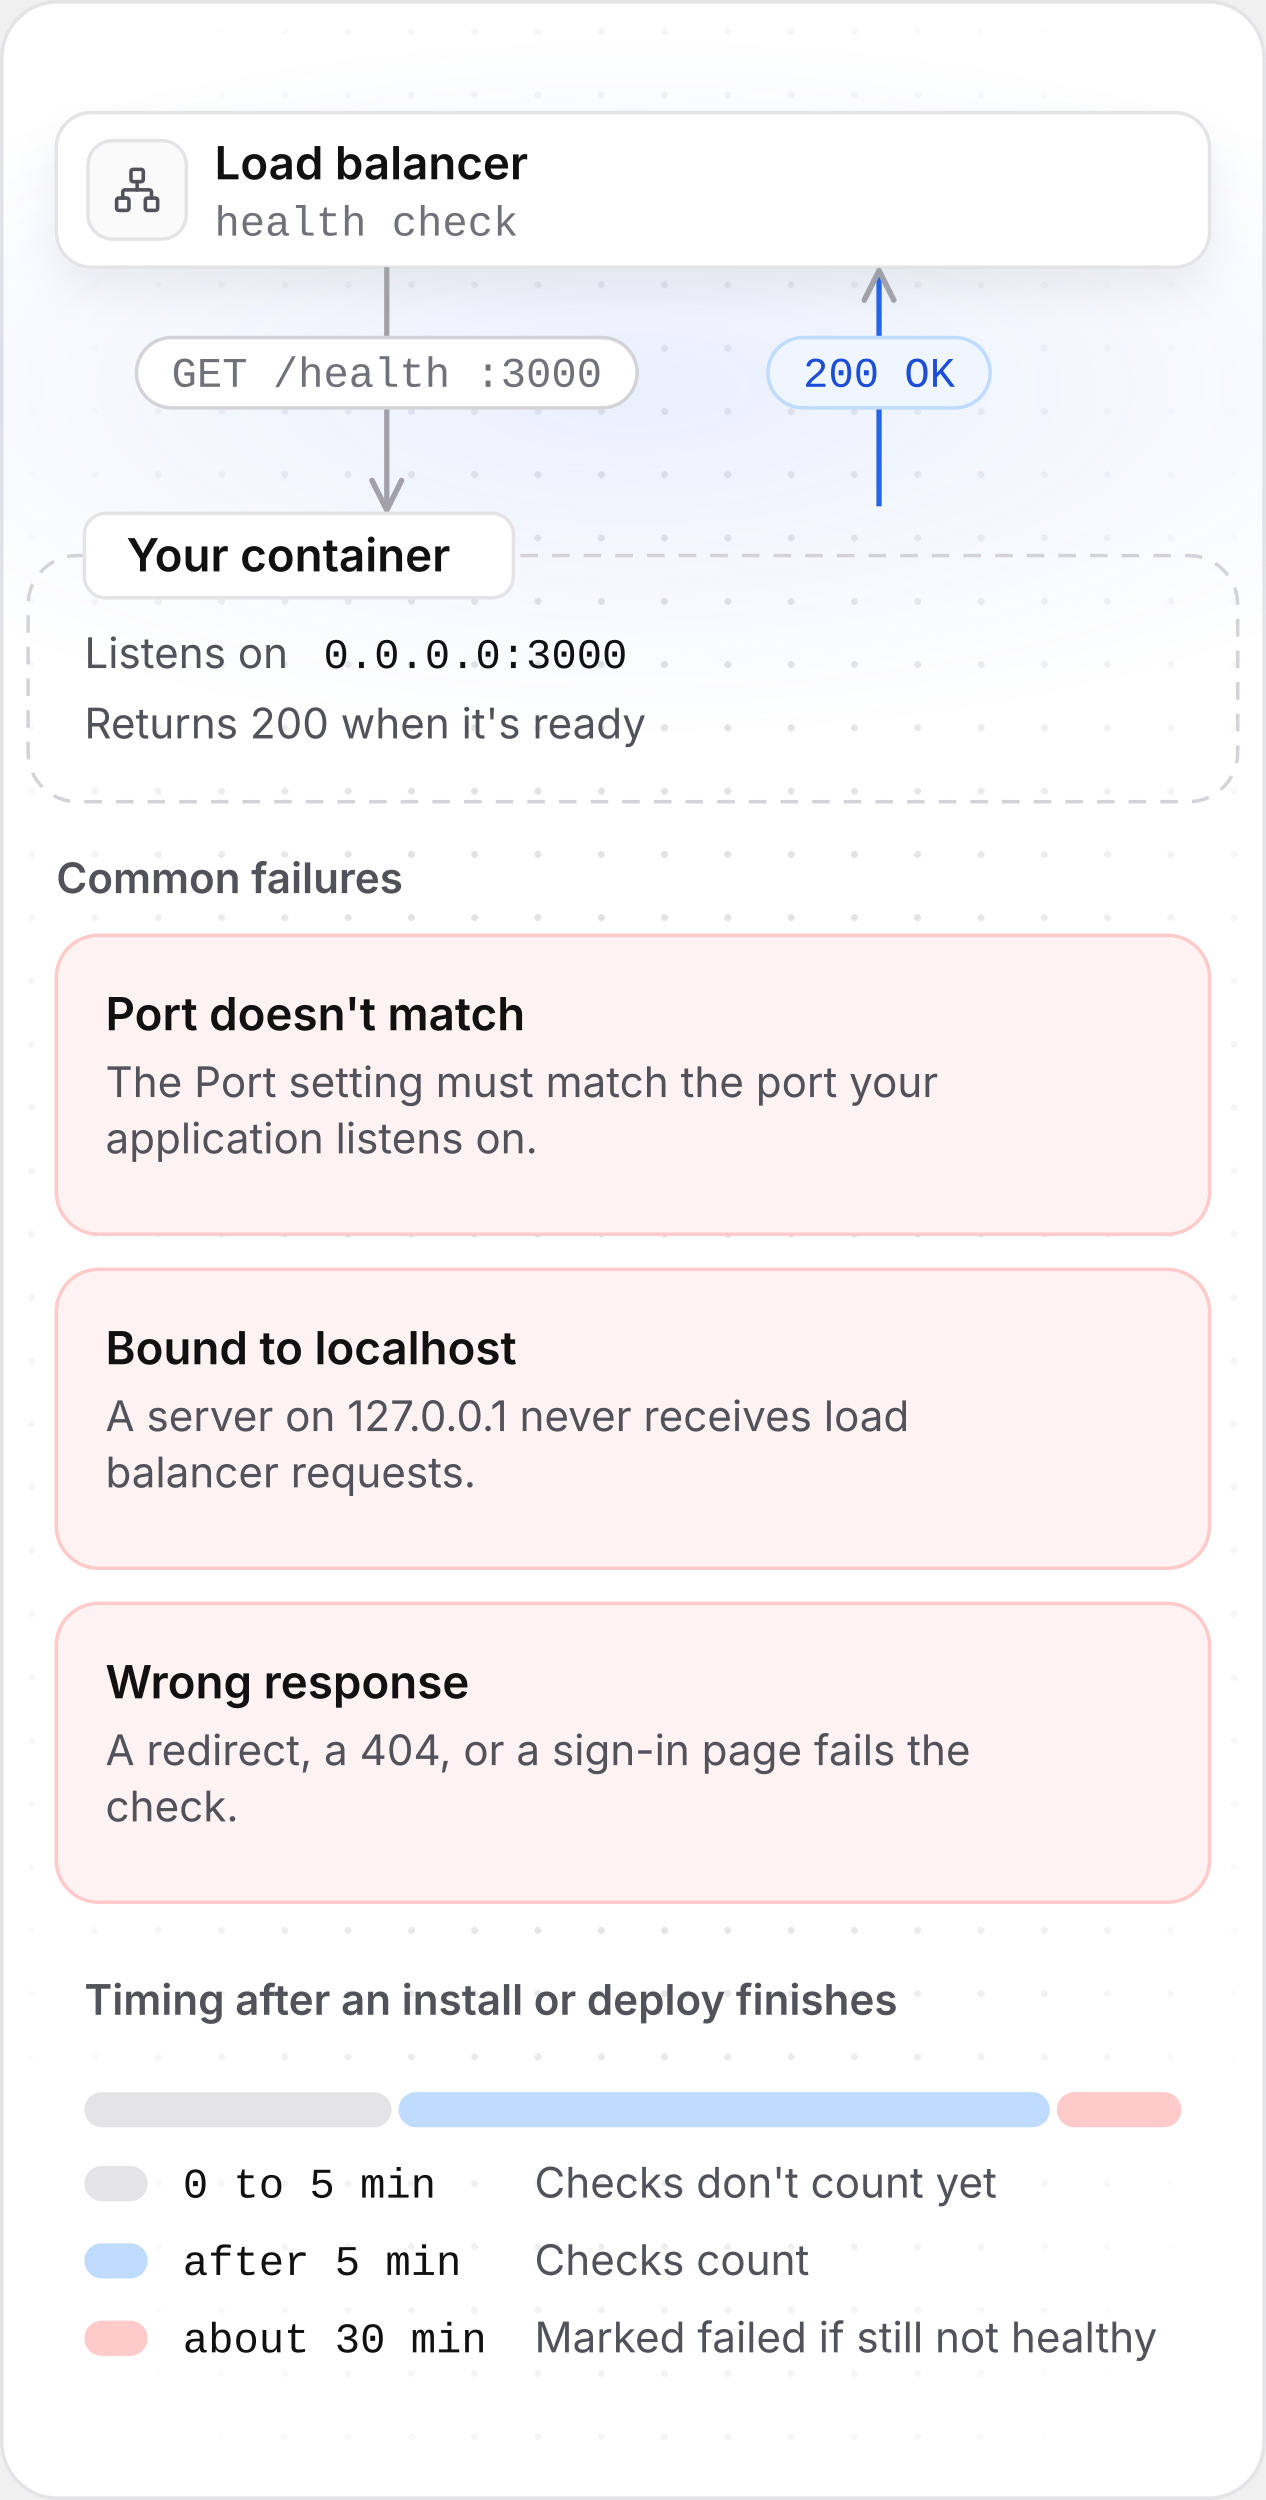
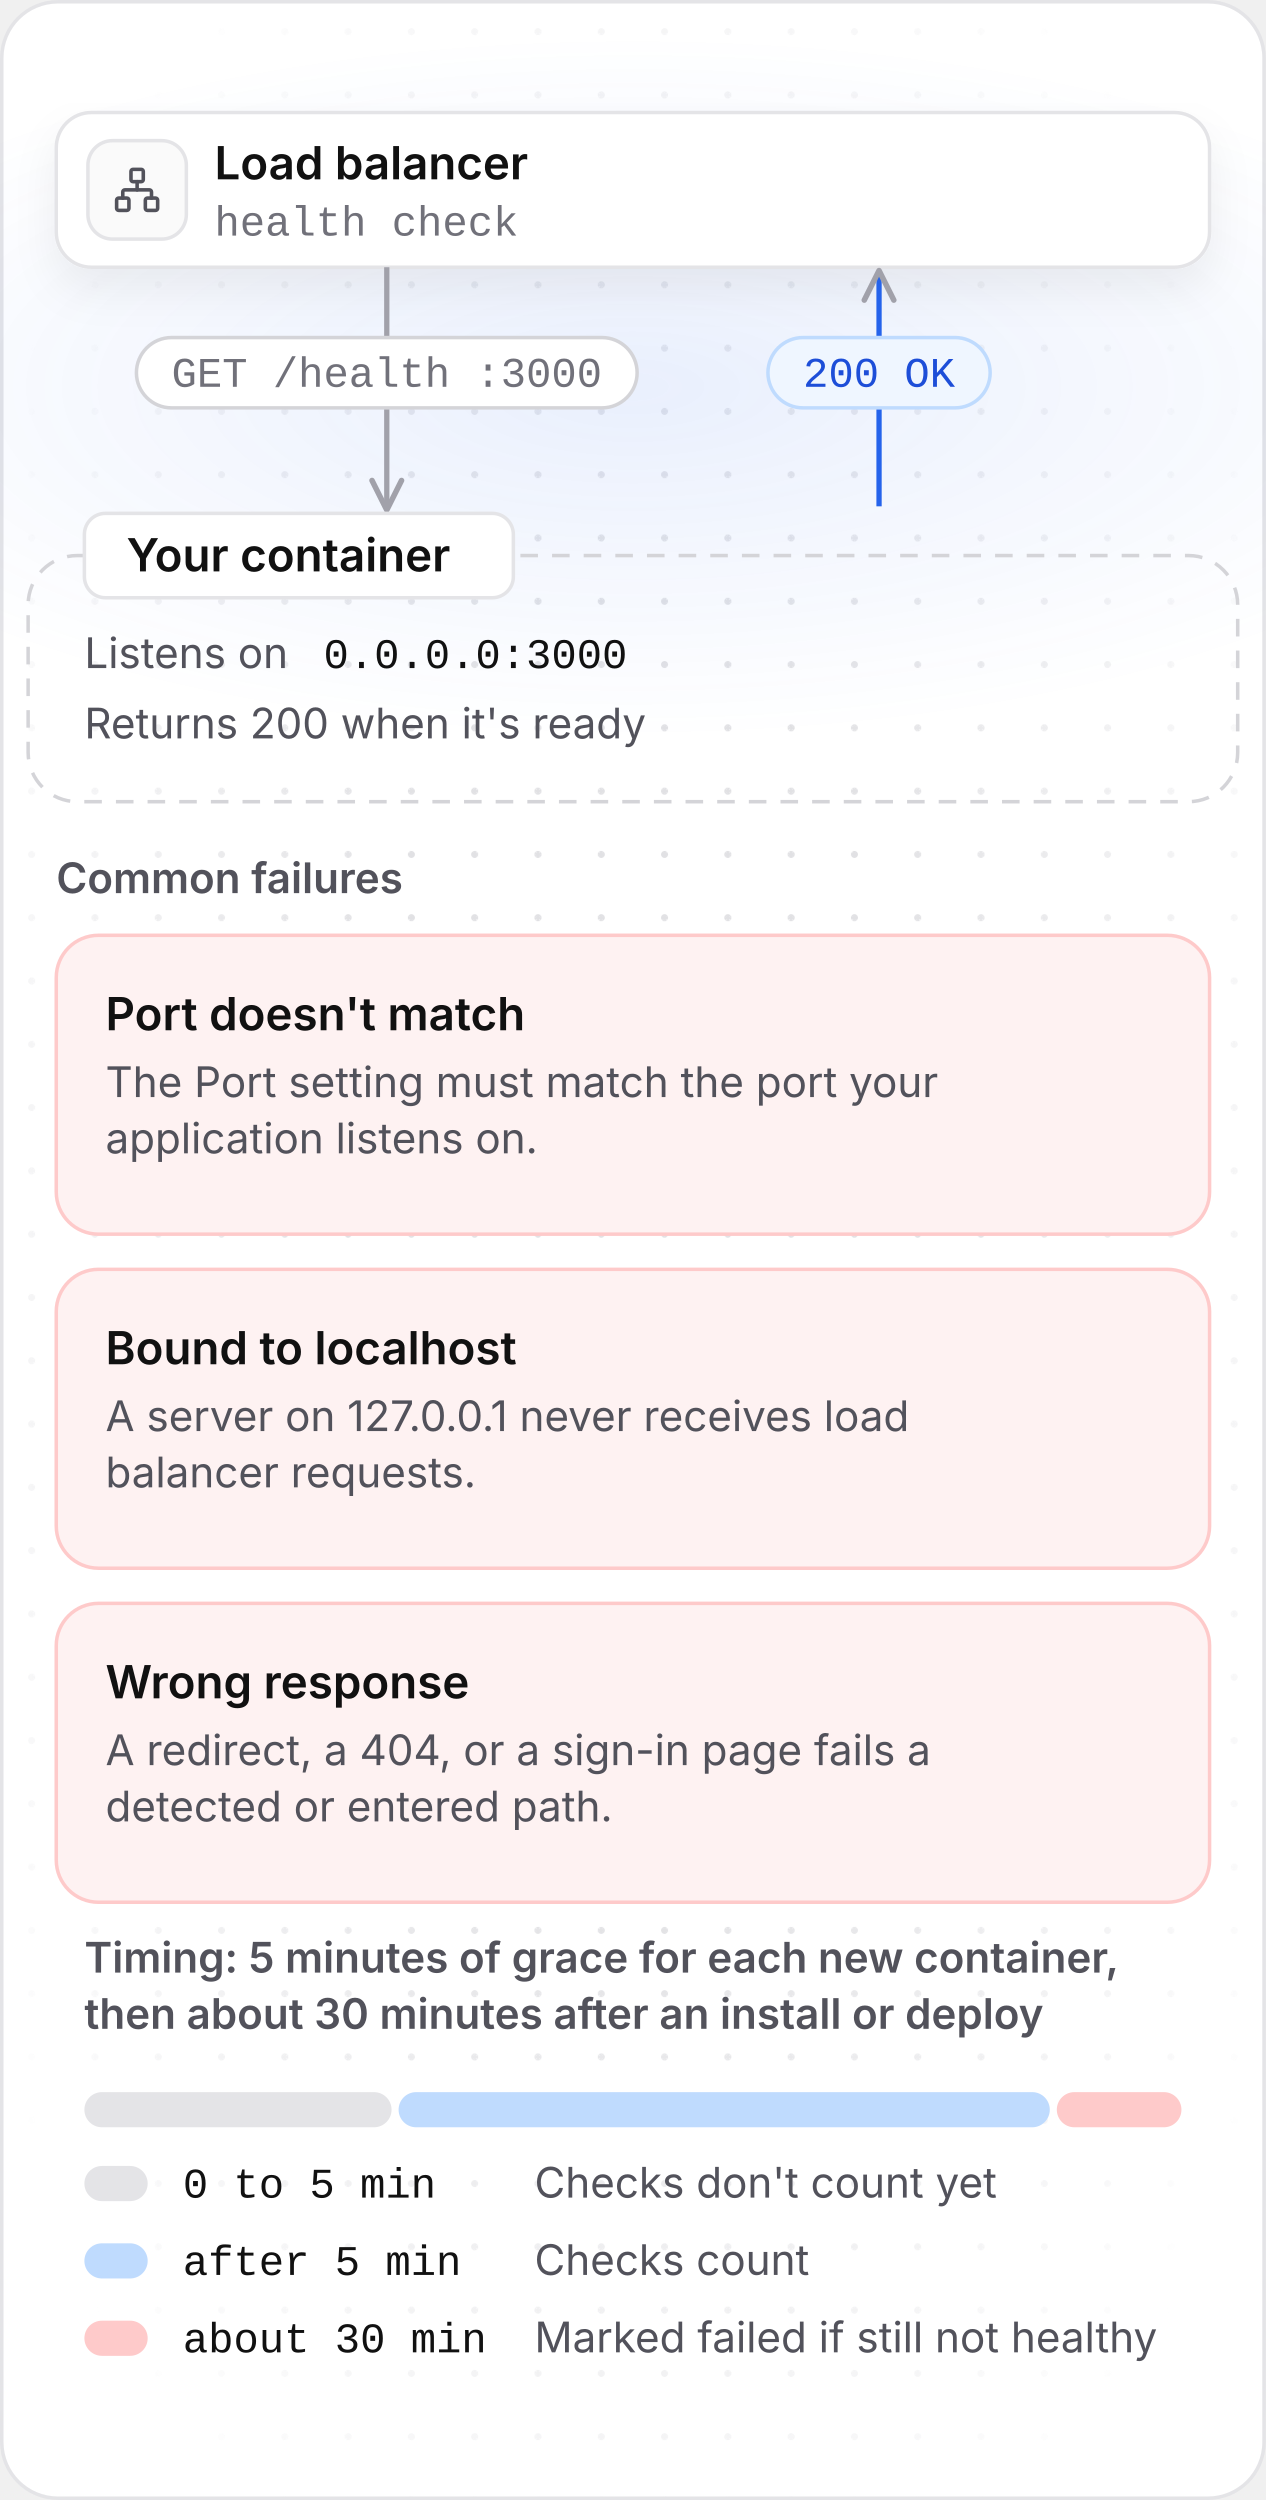
<svg xmlns="http://www.w3.org/2000/svg" width="360" height="711" viewBox="0 0 360 711" role="img" aria-labelledby="title desc">
  <defs>
    <style>
      text { font-family: Inter, "Inter Variable", ui-sans-serif, system-ui, -apple-system, "Segoe UI", sans-serif; fill: #111111; }
      .title { font-size: 13px; font-weight: 600; }
      .heading { font-size: 15px; font-weight: 600; letter-spacing: -0.01em; }
      .body { font-size: 13px; fill: #111111; }
      .label { font-size: 12px; font-weight: 600; fill: #52525B; }
      .note { font-size: 12px; fill: #52525B; }
      .badge { font-size: 12px; font-weight: 500; }
      .num { font-size: 12px; font-weight: 600; fill: #FFFFFF; }
      .mono { font-family: ui-monospace, SFMono-Regular, Menlo, Consolas, "Liberation Mono", monospace; font-size: 12px; fill: #71717A; }
      .mono-dark { font-family: ui-monospace, SFMono-Regular, Menlo, Consolas, "Liberation Mono", monospace; font-size: 12px; fill: #111111; }
      .mono-brand { font-family: ui-monospace, SFMono-Regular, Menlo, Consolas, "Liberation Mono", monospace; font-size: 12px; fill: #1D4ED8; }
      .boundary { fill: none; stroke: #A1A1AA; stroke-width: 1; stroke-dasharray: 5 4; }
      .tag { fill: #FFFFFF; stroke: #E4E4E7; }
      .band { fill: #FAFAFA; stroke: #E4E4E7; }
      .tile { fill: #FFFFFF; stroke: #E4E4E7; }
      .tile-optional { fill: #FFFFFF; stroke: #A1A1AA; stroke-dasharray: 4 3; }
      .icon-tile { fill: #FAFAFA; stroke: #E4E4E7; }
      .icon { fill: none; stroke: #52525B; stroke-width: 1.75; stroke-linecap: round; stroke-linejoin: round; }
      .track { fill: none; stroke: #A1A1AA; stroke-width: 1.5; }
      .track-dashed { fill: none; stroke: #A1A1AA; stroke-width: 1.5; stroke-dasharray: 4 4; }
      .beam { fill: none; stroke: #2563EB; stroke-width: 1.5; }
      .port { fill: #FFFFFF; stroke: #A1A1AA; stroke-width: 1.5; }
      .port-brand { fill: #FFFFFF; stroke: #2563EB; stroke-width: 1.5; }
    </style>
    <pattern id="dots" width="18" height="18" patternUnits="userSpaceOnUse">
      <circle cx="9" cy="9" r="1" fill="#D4D4D8" />
    </pattern>
    <radialGradient id="fade" cx="50%" cy="50%" r="60%">
      <stop offset="40%" stop-color="#FFFFFF" />
      <stop offset="100%" stop-color="#000000" />
    </radialGradient>
    <mask id="fade-mask">
      <rect width="360" height="711" fill="url(#fade)" />
    </mask>
    <radialGradient id="light" cx="50%" cy="50%" r="50%">
      <stop offset="0%" stop-color="#2563EB" stop-opacity="0.10" />
      <stop offset="100%" stop-color="#2563EB" stop-opacity="0" />
    </radialGradient>
    <filter id="shadow" x="-10%" y="-20%" width="120%" height="160%">
      <feDropShadow dx="0" dy="1" stdDeviation="1" flood-color="#111111" flood-opacity="0.04" />
      <feDropShadow dx="0" dy="6" stdDeviation="6" flood-color="#111111" flood-opacity="0.06" />
    </filter>
    <filter id="shadow-brand" x="-10%" y="-10%" width="120%" height="130%">
      <feDropShadow dx="0" dy="1" stdDeviation="1" flood-color="#111111" flood-opacity="0.04" />
      <feDropShadow dx="0" dy="10" stdDeviation="10" flood-color="#2563EB" flood-opacity="0.14" />
    </filter>
    <marker id="arrow" viewBox="0 0 10 10" refX="8" refY="5" markerWidth="7" markerHeight="7" orient="auto-start-reverse">
      <path d="M1 1L9 5L1 9" fill="none" stroke="#A1A1AA" stroke-width="1.5" stroke-linecap="round" stroke-linejoin="round" />
    </marker>
    <marker id="arrow-brand" viewBox="0 0 10 10" refX="8" refY="5" markerWidth="7" markerHeight="7" orient="auto-start-reverse">
      <path d="M1 1L9 5L1 9" fill="none" stroke="#2563EB" stroke-width="1.5" stroke-linecap="round" stroke-linejoin="round" />
    </marker>
    <symbol id="i-network" viewBox="0 0 24 24">
      <rect x="16" y="16" width="6" height="6" rx="1" />
      <rect x="2" y="16" width="6" height="6" rx="1" />
      <rect x="9" y="2" width="6" height="6" rx="1" />
      <path d="M5 16v-3a1 1 0 0 1 1-1h12a1 1 0 0 1 1 1v3" />
      <path d="M12 12V8" />
    </symbol>
  </defs>
  <g id="stage">
    <rect x="0.5" y="0.5" width="359" height="710" rx="16" fill="#FFFFFF" stroke="#E4E4E7" />
    <rect x="1" y="1" width="358" height="709" rx="16" fill="url(#dots)" mask="url(#fade-mask)" opacity="0.7" />
    <ellipse cx="180.0" cy="110" rx="260" ry="100" fill="url(#light)" />
  </g>
  <g id="request">
    <rect class="tile" x="16" y="32" width="328" height="44" rx="10" filter="url(#shadow)" />
    <rect x="25" y="40" width="28" height="28" rx="7" class="icon-tile" />
    <use href="#i-network" class="icon" x="32" y="47" width="14" height="14" />
    <text class="title" x="61" y="51">Load balancer</text>
    <text class="mono" x="61" y="67">health check</text>
    <line class="track" x1="110" y1="76" x2="110" y2="144" marker-end="url(#arrow)" />
    <rect x="38.8" y="96" width="142.4" height="20" rx="10" style="fill:#FFFFFF;stroke:#D4D4D8" />
    <text class="mono" x="110" y="110" text-anchor="middle">GET /health :3000</text>
    <line class="beam" x1="250" y1="144" x2="250" y2="78" marker-end="url(#arrow)" />
    <rect x="218.4" y="96" width="63.2" height="20" rx="10" style="fill:#EFF6FF;stroke:#BFDBFE" />
    <text class="mono-brand" x="250" y="110" text-anchor="middle">200 OK</text>
  </g>
  <g id="container">
    <rect class="boundary" x="8" y="158" width="344" height="70" rx="14" style="stroke:#D4D4D8" />
    <rect class="tag" x="24" y="146" width="122" height="24" rx="6" />
    <text class="title" x="36" y="162.5">Your container</text>
    <text class="note" x="24" y="190">Listens on</text>
    <text class="mono-dark" x="92" y="190">0.0.0.0:3000</text>
    <text class="note" x="24" y="210">Returns 200 when it's ready</text>
  </g>
  <g id="common-failures">
    <text class="label" x="16" y="254">Common failures</text>
    <rect x="16" y="266" width="328" height="85" rx="12" style="fill:#FEF2F2;stroke:#FECACA" />
    <text class="title" x="30" y="293">Port doesn't match</text>
    <text class="note" x="30" y="312">The Port setting must match the port your</text>
    <text class="note" x="30" y="328">application listens on.</text>
    <rect x="16" y="361" width="328" height="85" rx="12" style="fill:#FEF2F2;stroke:#FECACA" />
    <text class="title" x="30" y="388">Bound to localhost</text>
    <text class="note" x="30" y="407">A server on 127.0.0.1 never receives load</text>
    <text class="note" x="30" y="423">balancer requests.</text>
    <rect x="16" y="456" width="328" height="85" rx="12" style="fill:#FEF2F2;stroke:#FECACA" />
    <text class="title" x="30" y="483">Wrong response</text>
-     <text class="note" x="30" y="502">A redirect, a 404, or a sign-in page fails the</text>
-     <text class="note" x="30" y="518">check.</text>
+     <text class="note" x="30" y="502">A redirect, a 404, or a sign-in page fails a</text>
+     <text class="note" x="30" y="518">detected or entered path.</text>
  </g>
  <g id="timing">
-     <text class="label" x="24" y="573">Timing after an install or deploy finishes</text>
+     <text class="label" x="24" y="561">Timing: 5 minutes of grace for each new container,</text>
+     <text class="label" x="24" y="577">then about 30 minutes after an install or deploy</text>
    <rect x="24" y="595" width="87.36" height="10" rx="5" style="fill:#E4E4E7" />
    <rect x="113.36" y="595" width="185.2" height="10" rx="5" style="fill:#BFDBFE" />
    <rect x="300.56" y="595" width="35.44" height="10" rx="5" style="fill:#FECACA" />
    <rect x="24" y="616" width="18" height="10" rx="5" style="fill:#E4E4E7" />
    <text class="mono-dark" x="52" y="625">0 to 5 min</text>
    <text class="note" x="152" y="625">Checks don't count yet</text>
    <rect x="24" y="638" width="18" height="10" rx="5" style="fill:#BFDBFE" />
    <text class="mono-dark" x="52" y="647">after 5 min</text>
    <text class="note" x="152" y="647">Checks count</text>
    <rect x="24" y="660" width="18" height="10" rx="5" style="fill:#FECACA" />
    <text class="mono-dark" x="52" y="669">about 30 min</text>
    <text class="note" x="152" y="669">Marked failed if still not healthy</text>
  </g>
</svg>
